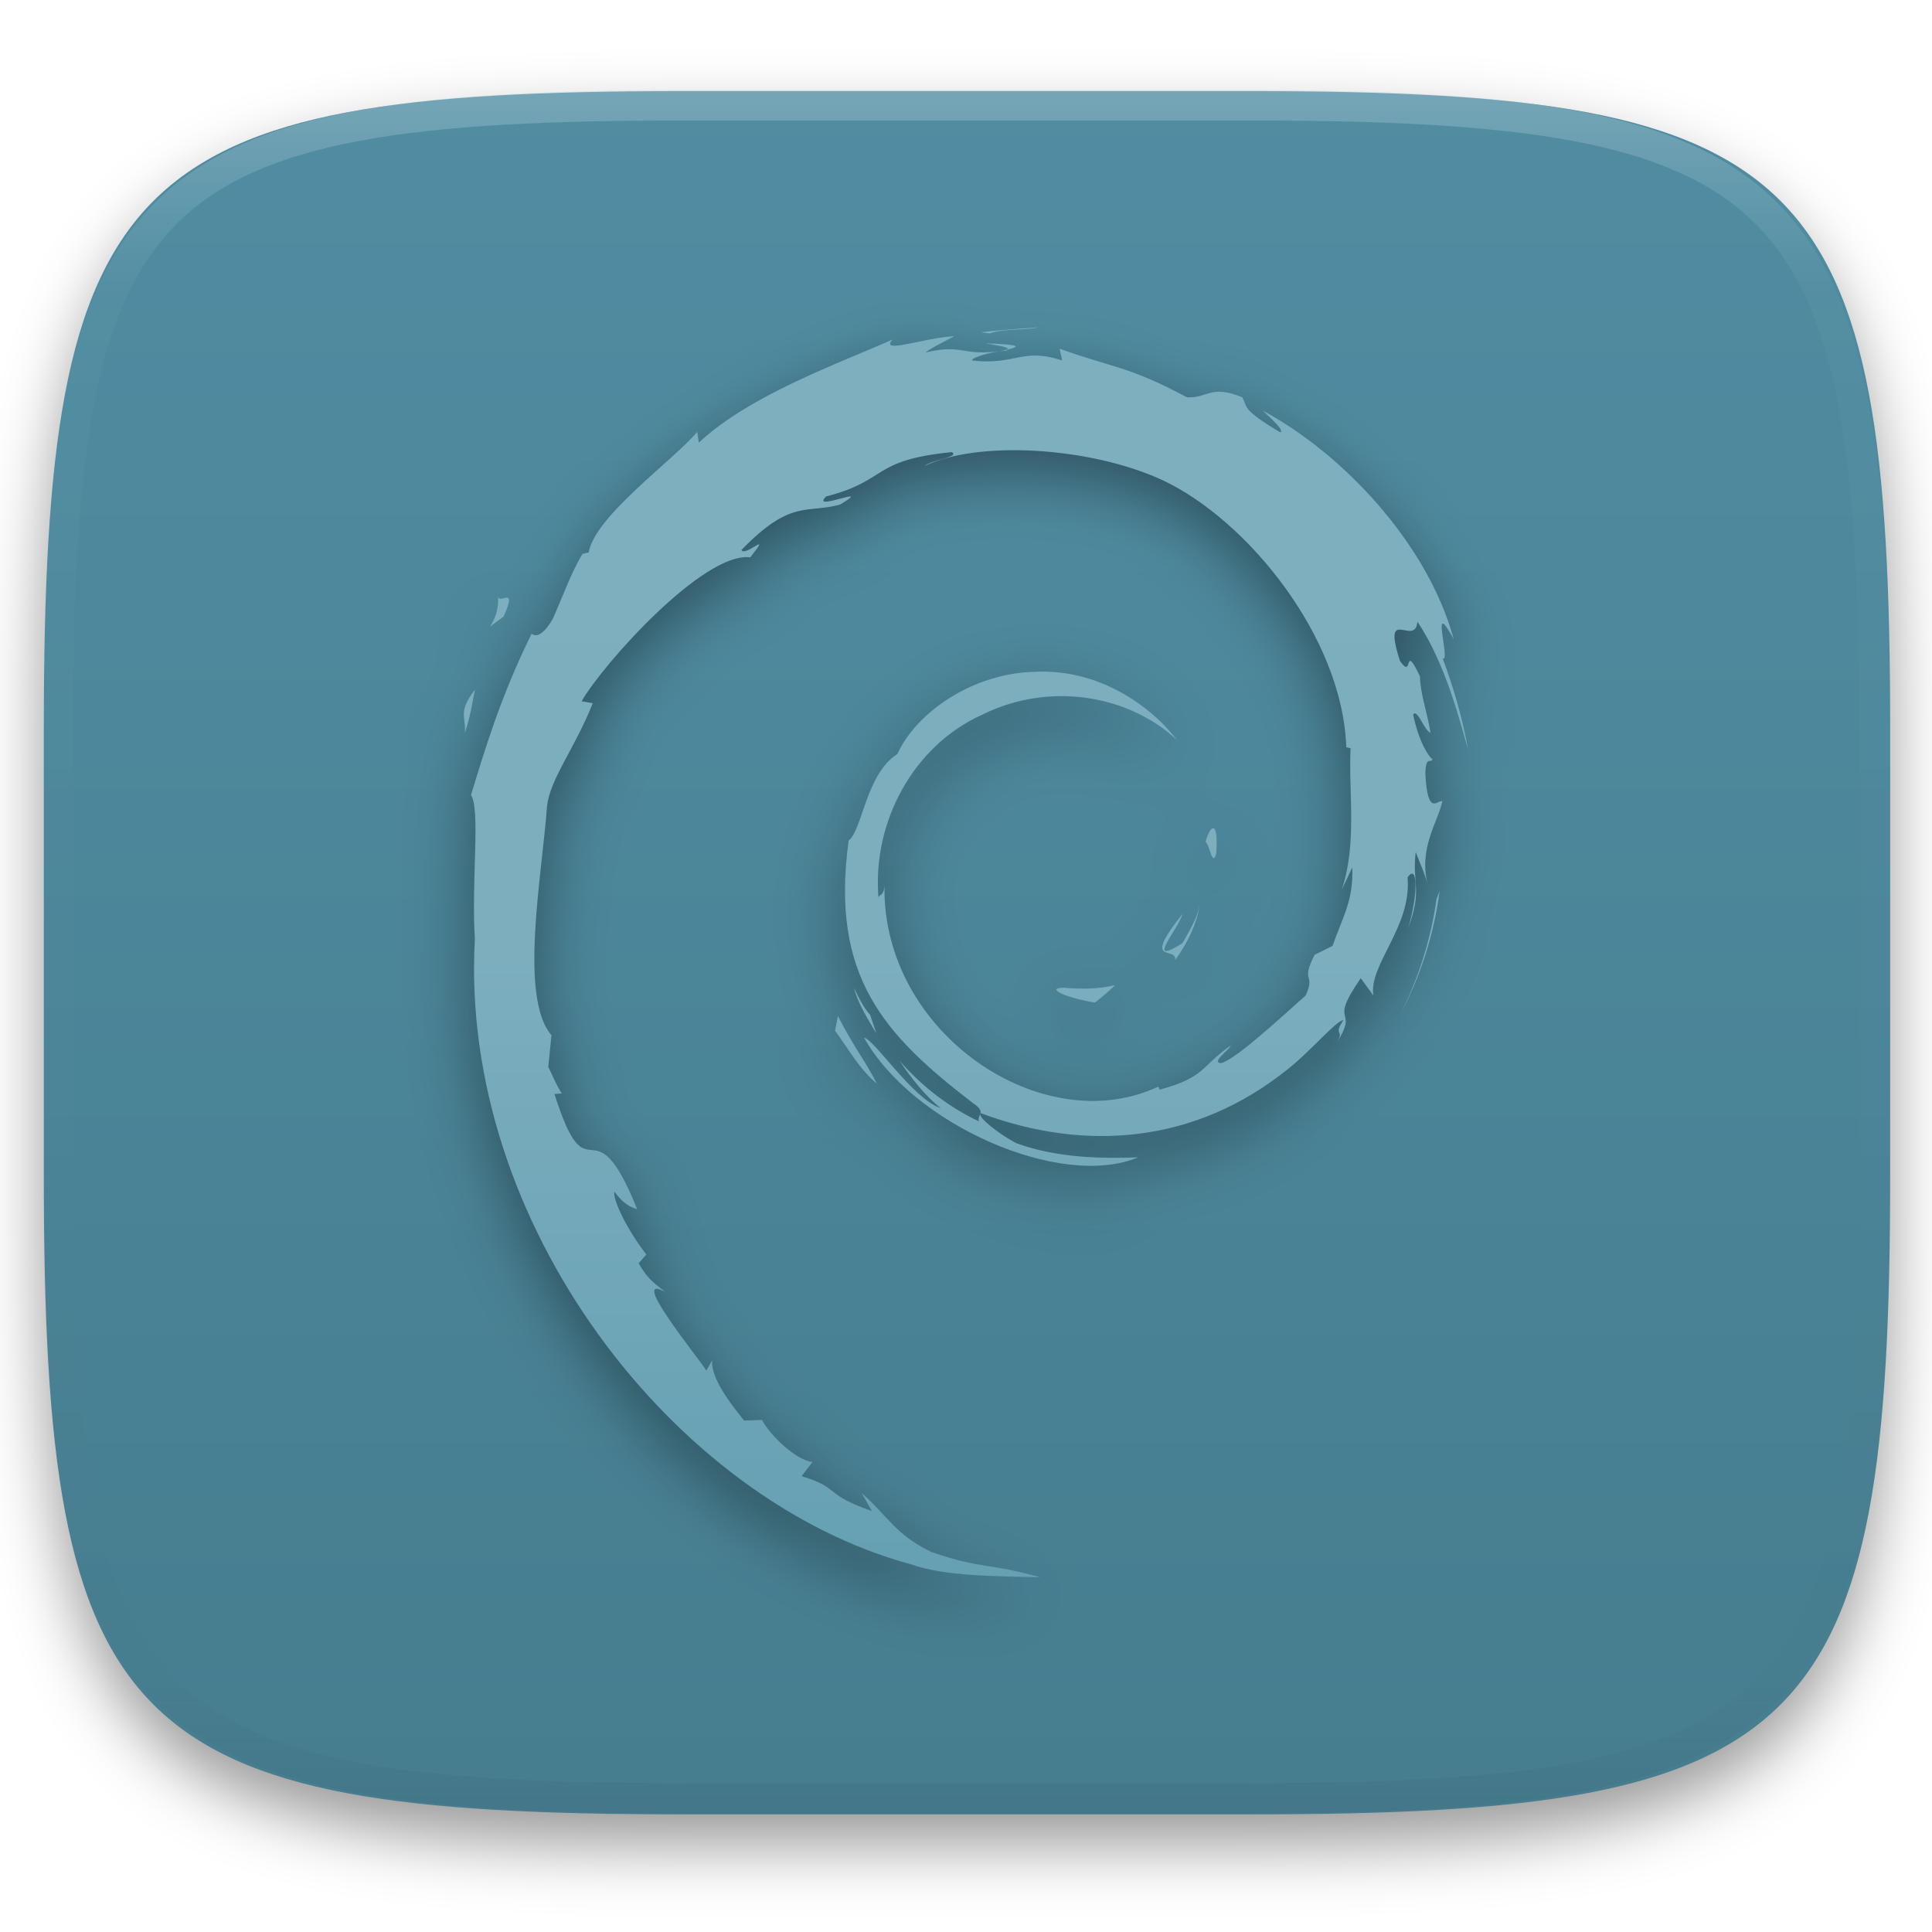
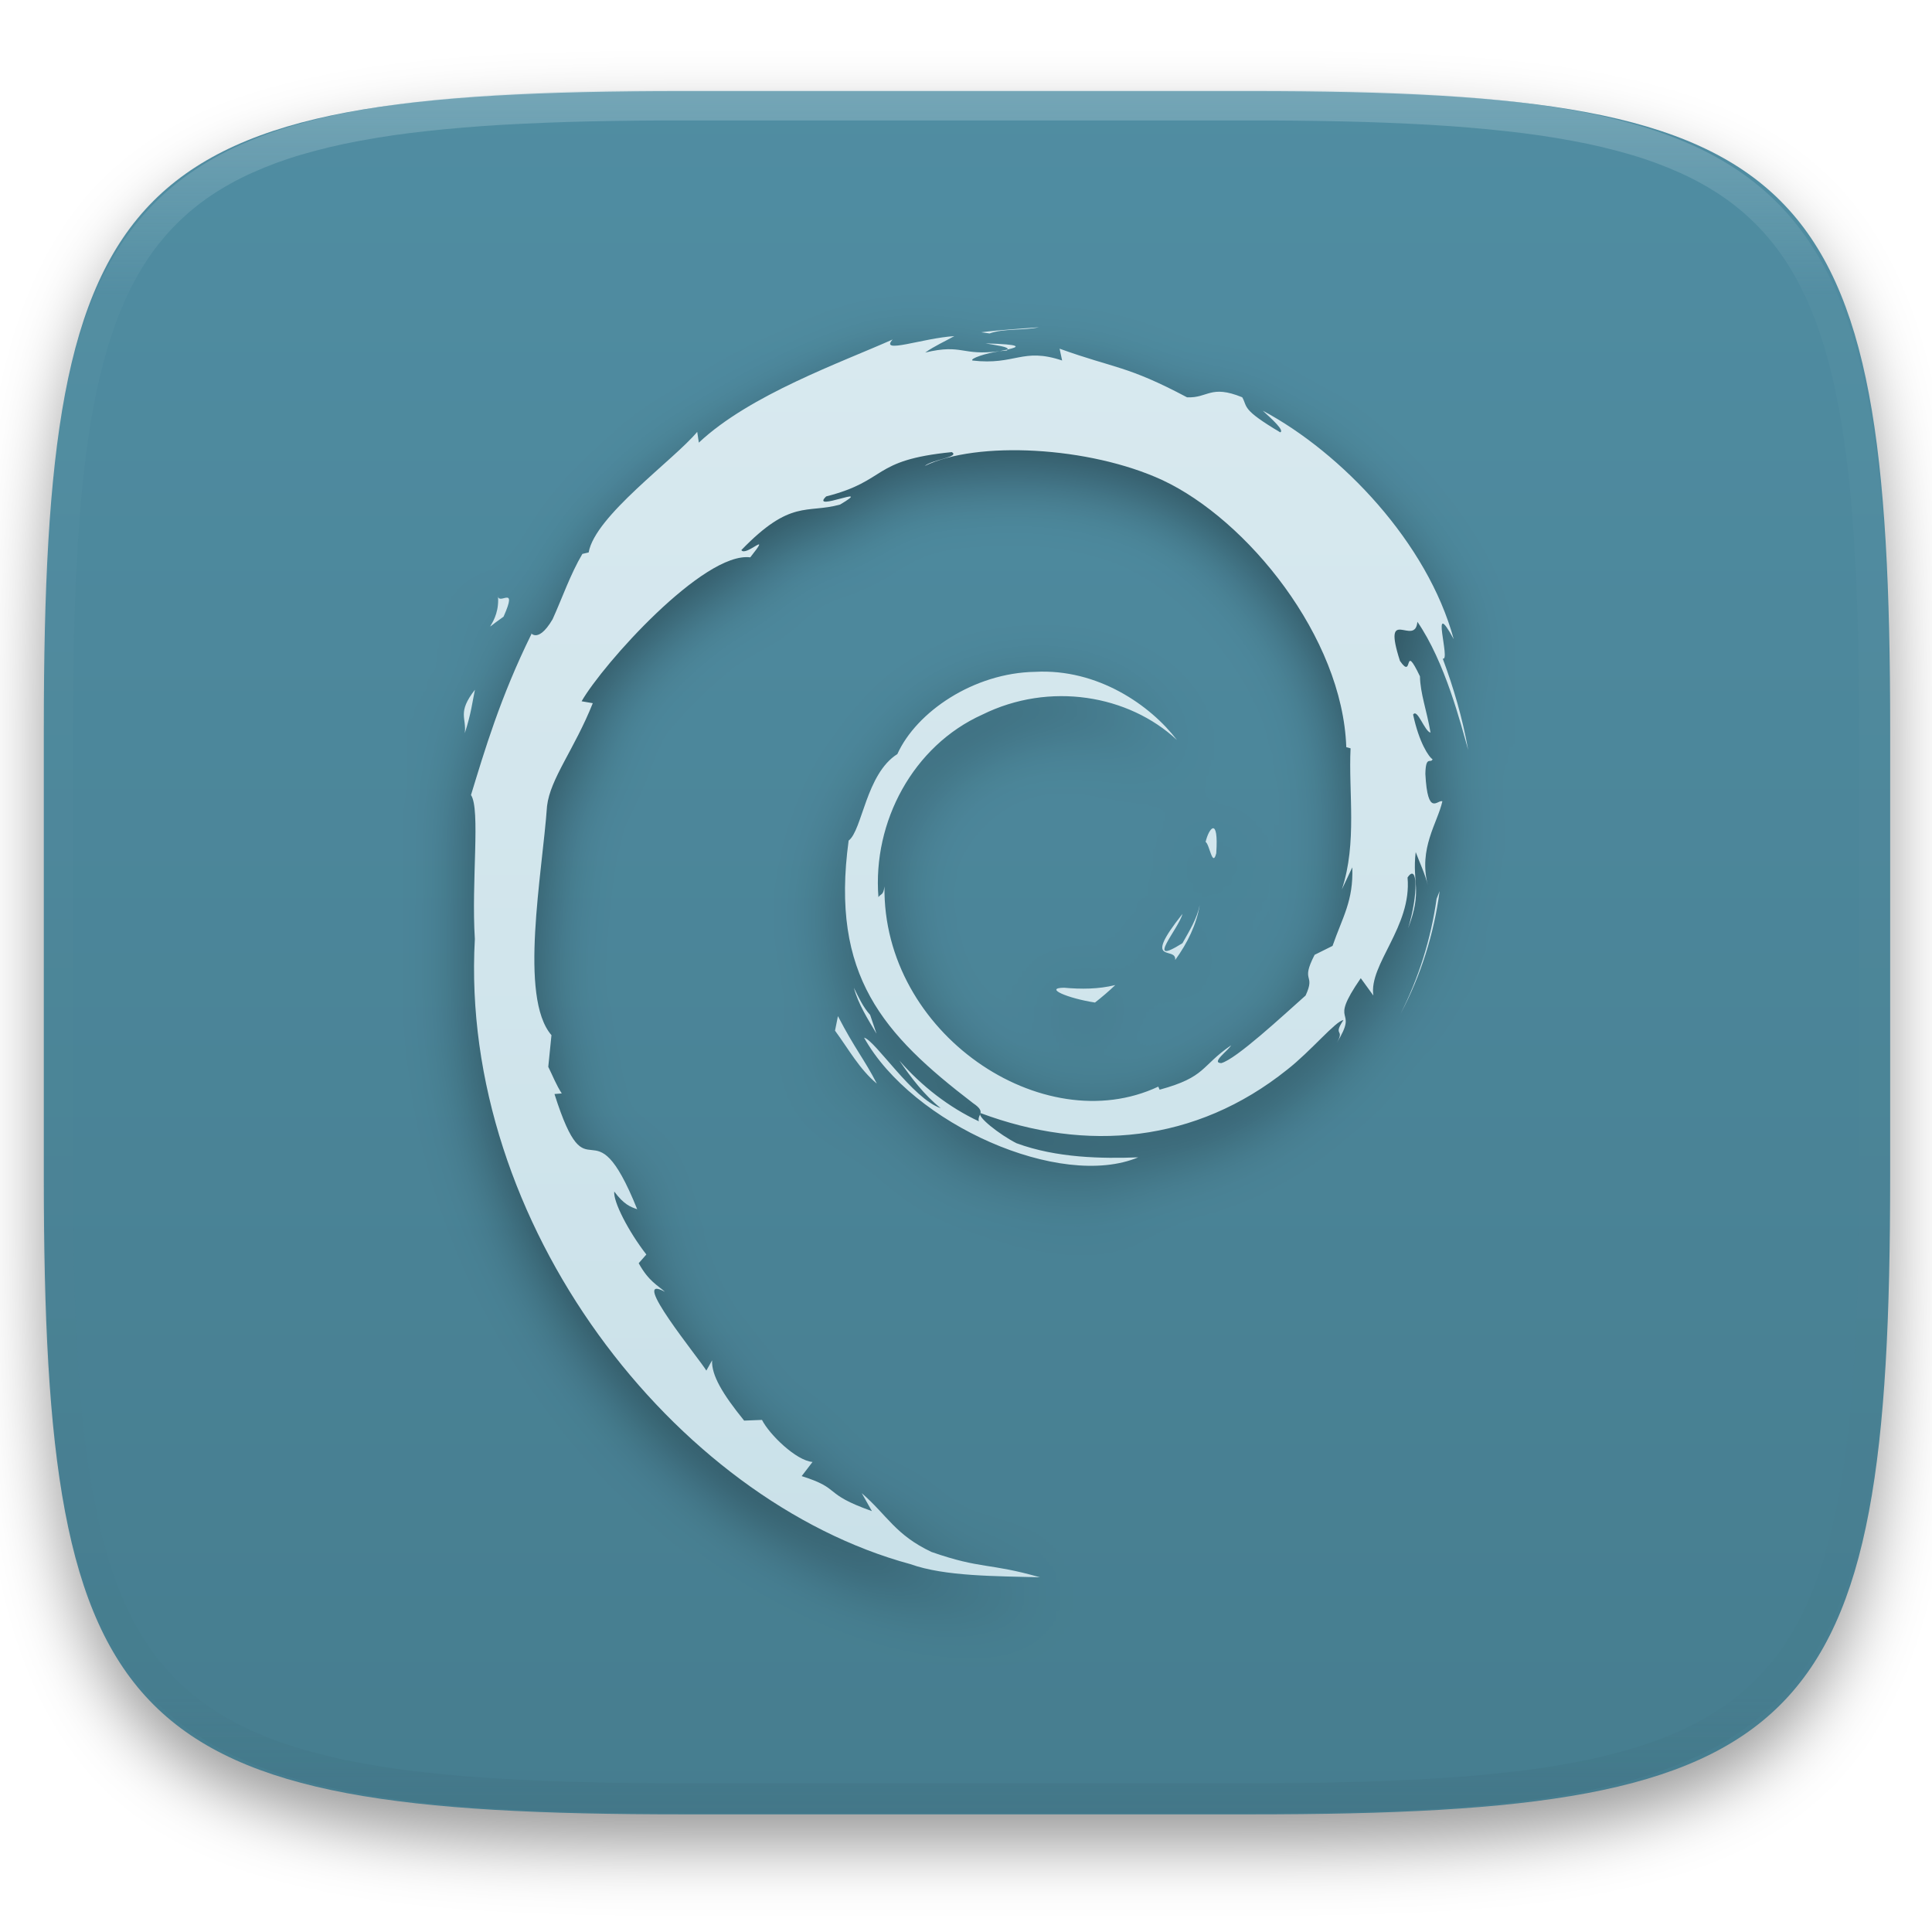
<svg xmlns="http://www.w3.org/2000/svg" style="isolation:isolate" width="256" height="256" viewBox="0 0 256 256">
  <defs>
    <filter id="DlHWXcb7kmQgLvXW0k3hJxmRZAwigLmf" width="400%" height="400%" x="-200%" y="-200%" color-interpolation-filters="sRGB" filterUnits="objectBoundingBox">
      <feGaussianBlur in="SourceGraphic" stdDeviation="4.294" />
      <feOffset dx="0" dy="4" result="pf_100_offsetBlur" />
      <feFlood flood-opacity=".4" />
      <feComposite in2="pf_100_offsetBlur" operator="in" result="pf_100_dropShadow" />
      <feBlend in="SourceGraphic" in2="pf_100_dropShadow" mode="normal" />
    </filter>
  </defs>
  <g filter="url(#DlHWXcb7kmQgLvXW0k3hJxmRZAwigLmf)">
    <linearGradient id="_lgradient_112" x1="0" x2="0" y1="0" y2="1" gradientTransform="matrix(244.648,0,0,228.338,5.807,12.075)" gradientUnits="userSpaceOnUse">
      <stop offset="0%" style="stop-color:#508da2" />
      <stop offset="100%" style="stop-color:#467d8f" />
    </linearGradient>
    <path fill="url(#_lgradient_112)" d="M 165.816 12.075 C 239.871 12.075 250.455 22.632 250.455 96.619 L 250.455 155.87 C 250.455 229.856 239.871 240.413 165.816 240.413 L 90.446 240.413 C 16.39 240.413 5.807 229.856 5.807 155.87 L 5.807 96.619 C 5.807 22.632 16.39 12.075 90.446 12.075 L 165.816 12.075 Z" />
  </g>
  <g opacity=".4">
    <linearGradient id="_lgradient_113" x1=".517" x2=".517" y1="0" y2="1" gradientTransform="matrix(244.65,0,0,228.34,5.68,11.95)" gradientUnits="userSpaceOnUse">
      <stop offset="0%" style="stop-color:#b0ced8" />
      <stop offset="12.5%" stop-opacity=".098" style="stop-color:#b0ced8" />
      <stop offset="92.5%" stop-opacity=".098" style="stop-color:#365f6d" />
      <stop offset="100%" stop-opacity=".498" style="stop-color:#365f6d" />
    </linearGradient>
    <path fill="url(#_lgradient_113)" fill-rule="evenodd" d="M 165.068 11.951 C 169.396 11.941 173.724 11.991 178.052 12.089 C 181.927 12.167 185.803 12.315 189.678 12.541 C 193.131 12.737 196.583 13.022 200.026 13.395 C 203.085 13.73 206.144 14.181 209.174 14.741 C 211.889 15.243 214.574 15.881 217.22 16.657 C 219.62 17.355 221.971 18.219 224.243 19.241 C 226.358 20.184 228.384 21.304 230.302 22.591 C 232.142 23.829 233.863 25.244 235.437 26.806 C 237.001 28.378 238.417 30.088 239.656 31.925 C 240.945 33.841 242.066 35.865 243.02 37.967 C 244.043 40.247 244.909 42.585 245.617 44.972 C 246.394 47.615 247.034 50.297 247.535 53.009 C 248.096 56.035 248.548 59.081 248.883 62.136 C 249.257 65.575 249.542 69.014 249.739 72.462 C 249.965 76.323 250.112 80.194 250.201 84.055 C 250.289 88.378 250.339 92.701 250.329 97.014 L 250.329 155.226 C 250.339 159.549 250.289 163.862 250.201 168.185 C 250.112 172.056 249.965 175.917 249.739 179.778 C 249.542 183.226 249.257 186.675 248.883 190.104 C 248.548 193.159 248.096 196.215 247.535 199.241 C 247.034 201.943 246.394 204.625 245.617 207.268 C 244.909 209.655 244.043 212.003 243.02 214.273 C 242.066 216.385 240.945 218.399 239.656 220.315 C 238.417 222.152 237.001 223.872 235.437 225.434 C 233.863 226.996 232.142 228.411 230.302 229.649 C 228.384 230.936 226.358 232.056 224.243 232.999 C 221.971 234.021 219.62 234.885 217.22 235.593 C 214.574 236.369 211.889 237.007 209.174 237.499 C 206.144 238.068 203.085 238.51 200.026 238.845 C 196.583 239.218 193.131 239.503 189.678 239.699 C 185.803 239.925 181.927 240.073 178.052 240.161 C 173.724 240.249 169.396 240.299 165.068 240.289 L 90.942 240.289 C 86.614 240.299 82.286 240.249 77.958 240.161 C 74.083 240.073 70.207 239.925 66.332 239.699 C 62.879 239.503 59.427 239.218 55.984 238.845 C 52.925 238.51 49.866 238.068 46.836 237.499 C 44.121 237.007 41.436 236.369 38.79 235.593 C 36.39 234.885 34.039 234.021 31.767 232.999 C 29.652 232.056 27.626 230.936 25.708 229.649 C 23.868 228.411 22.147 226.996 20.573 225.434 C 19.009 223.872 17.593 222.152 16.354 220.315 C 15.065 218.399 13.944 216.385 12.99 214.273 C 11.967 212.003 11.101 209.655 10.393 207.268 C 9.616 204.625 8.976 201.943 8.475 199.241 C 7.914 196.215 7.462 193.159 7.127 190.104 C 6.753 186.675 6.468 183.226 6.271 179.778 C 6.045 175.917 5.898 172.056 5.809 168.185 C 5.721 163.862 5.671 159.549 5.681 155.226 L 5.681 97.014 C 5.671 92.701 5.721 88.378 5.809 84.055 C 5.898 80.194 6.045 76.323 6.271 72.462 C 6.468 69.014 6.753 65.575 7.127 62.136 C 7.462 59.081 7.914 56.035 8.475 53.009 C 8.976 50.297 9.616 47.615 10.393 44.972 C 11.101 42.585 11.967 40.247 12.99 37.967 C 13.944 35.865 15.065 33.841 16.354 31.925 C 17.593 30.088 19.009 28.378 20.573 26.806 C 22.147 25.244 23.868 23.829 25.708 22.591 C 27.626 21.304 29.652 20.184 31.767 19.241 C 34.039 18.219 36.39 17.355 38.79 16.657 C 41.436 15.881 44.121 15.243 46.836 14.741 C 49.866 14.181 52.925 13.73 55.984 13.395 C 59.427 13.022 62.879 12.737 66.332 12.541 C 70.207 12.315 74.083 12.167 77.958 12.089 C 82.286 11.991 86.614 11.941 90.942 11.951 L 165.068 11.951 Z M 165.078 15.96 C 169.376 15.95 173.675 15.999 177.973 16.087 C 181.8 16.176 185.626 16.323 189.452 16.539 C 192.836 16.736 196.219 17.011 199.583 17.384 C 202.554 17.699 205.515 18.131 208.446 18.681 C 211.023 19.153 213.58 19.762 216.099 20.499 C 218.322 21.147 220.495 21.953 222.6 22.896 C 224.509 23.751 226.338 24.763 228.069 25.922 C 229.692 27.013 231.207 28.26 232.594 29.646 C 233.981 31.031 235.23 32.544 236.332 34.165 C 237.492 35.894 238.506 37.712 239.361 39.608 C 240.306 41.72 241.112 43.892 241.761 46.102 C 242.509 48.617 243.109 51.162 243.591 53.736 C 244.132 56.664 244.565 59.611 244.889 62.578 C 245.263 65.938 245.539 69.308 245.735 72.688 C 245.952 76.51 246.109 80.322 246.188 84.144 C 246.276 88.437 246.325 92.721 246.325 97.014 C 246.325 97.014 246.325 97.014 246.325 97.014 L 246.325 155.226 C 246.325 155.226 246.325 155.226 246.325 155.226 C 246.325 159.519 246.276 163.803 246.188 168.096 C 246.109 171.918 245.952 175.74 245.735 179.552 C 245.539 182.932 245.263 186.302 244.889 189.672 C 244.565 192.629 244.132 195.576 243.591 198.504 C 243.109 201.078 242.509 203.623 241.761 206.138 C 241.112 208.358 240.306 210.52 239.361 212.632 C 238.506 214.528 237.492 216.356 236.332 218.075 C 235.23 219.706 233.981 221.219 232.594 222.604 C 231.207 223.98 229.692 225.227 228.069 226.318 C 226.338 227.477 224.509 228.489 222.6 229.344 C 220.495 230.297 218.322 231.093 216.099 231.741 C 213.58 232.478 211.023 233.087 208.446 233.559 C 205.515 234.109 202.554 234.541 199.583 234.865 C 196.219 235.229 192.836 235.514 189.452 235.701 C 185.626 235.917 181.8 236.074 177.973 236.153 C 173.675 236.251 169.376 236.29 165.078 236.29 C 165.078 236.29 165.078 236.29 165.068 236.29 L 90.942 236.29 C 90.932 236.29 90.932 236.29 90.932 236.29 C 86.634 236.29 82.335 236.251 78.037 236.153 C 74.21 236.074 70.384 235.917 66.558 235.701 C 63.174 235.514 59.791 235.229 56.427 234.865 C 53.456 234.541 50.495 234.109 47.564 233.559 C 44.987 233.087 42.43 232.478 39.911 231.741 C 37.688 231.093 35.515 230.297 33.41 229.344 C 31.501 228.489 29.672 227.477 27.941 226.318 C 26.318 225.227 24.803 223.98 23.416 222.604 C 22.029 221.219 20.78 219.706 19.678 218.075 C 18.518 216.356 17.504 214.528 16.649 212.632 C 15.704 210.52 14.898 208.358 14.249 206.138 C 13.501 203.623 12.901 201.078 12.419 198.504 C 11.878 195.576 11.445 192.629 11.121 189.672 C 10.747 186.302 10.472 182.932 10.275 179.552 C 10.058 175.74 9.901 171.918 9.822 168.096 C 9.734 163.803 9.685 159.519 9.685 155.226 C 9.685 155.226 9.685 155.226 9.685 155.226 L 9.685 97.014 C 9.685 97.014 9.685 97.014 9.685 97.014 C 9.685 92.721 9.734 88.437 9.822 84.144 C 9.901 80.322 10.058 76.51 10.275 72.688 C 10.472 69.308 10.747 65.938 11.121 62.578 C 11.445 59.611 11.878 56.664 12.419 53.736 C 12.901 51.162 13.501 48.617 14.249 46.102 C 14.898 43.892 15.704 41.72 16.649 39.608 C 17.504 37.712 18.518 35.894 19.678 34.165 C 20.78 32.544 22.029 31.031 23.416 29.646 C 24.803 28.26 26.318 27.013 27.941 25.922 C 29.672 24.763 31.501 23.751 33.41 22.896 C 35.515 21.953 37.688 21.147 39.911 20.499 C 42.43 19.762 44.987 19.153 47.564 18.681 C 50.495 18.131 53.456 17.699 56.427 17.384 C 59.791 17.011 63.174 16.736 66.558 16.539 C 70.384 16.323 74.21 16.176 78.037 16.087 C 82.335 15.999 86.634 15.95 90.932 15.96 C 90.932 15.96 90.932 15.96 90.942 15.96 L 165.068 15.96 C 165.078 15.96 165.078 15.96 165.078 15.96 Z" />
  </g>
  <defs>
    <filter id="puStL8W3drhwIojaGQlSecu61FsnVEiv" width="400%" height="400%" x="-200%" y="-200%" color-interpolation-filters="sRGB" filterUnits="objectBoundingBox">
      <feGaussianBlur stdDeviation="4.294" />
    </filter>
  </defs>
  <g opacity=".4" filter="url(#puStL8W3drhwIojaGQlSecu61FsnVEiv)">
    <path fill-rule="evenodd" d="M 140.992 133.878 C 138.248 133.915 141.508 135.289 145.092 135.842 C 146.025 135.114 146.922 134.342 147.779 133.527 C 145.551 134.073 143.281 134.086 140.992 133.878 L 140.992 133.878 L 140.992 133.878 Z M 155.718 130.206 C 157.358 127.949 158.548 125.48 158.969 122.927 C 158.6 124.745 157.617 126.316 156.684 127.976 C 151.554 131.207 156.199 126.059 156.68 124.099 C 151.166 131.048 155.92 128.265 155.718 130.206 L 155.718 130.206 L 155.718 130.206 L 155.718 130.206 Z M 161.16 116.055 C 161.494 111.113 160.188 112.678 159.749 114.56 C 160.26 114.828 160.666 118.047 161.16 116.055 L 161.16 116.055 L 161.16 116.055 Z M 130.581 48.499 C 132.046 48.76 133.747 48.962 133.503 49.313 C 135.112 48.958 135.474 48.639 130.581 48.499 L 130.581 48.499 L 130.581 48.499 Z M 133.505 49.313 L 132.474 49.528 L 133.435 49.439 L 133.505 49.313 L 133.505 49.313 L 133.505 49.313 Z M 179.185 117.929 C 179.35 122.367 177.89 124.523 176.569 128.336 L 174.194 129.518 C 172.253 133.29 174.387 131.913 172.997 134.912 C 169.962 137.607 163.801 143.341 161.829 143.867 C 160.387 143.836 162.804 142.166 163.12 141.514 C 159.062 144.298 159.863 145.694 153.657 147.39 L 153.477 146.984 C 138.176 154.184 116.92 139.918 117.199 120.455 C 117.038 121.689 116.735 121.38 116.397 121.876 C 115.607 111.864 121.022 101.807 130.155 97.695 C 139.087 93.275 149.559 95.086 155.953 101.054 C 152.441 96.451 145.444 91.571 137.158 92.022 C 129.038 92.155 121.439 97.314 118.904 102.918 C 114.745 105.536 114.261 113.014 112.449 114.384 C 110.008 132.311 117.036 140.054 128.926 149.166 C 130.792 150.426 129.451 150.619 129.701 151.578 C 125.752 149.73 122.137 146.938 119.161 143.52 C 120.741 145.828 122.444 148.073 124.646 149.836 C 120.919 148.578 115.943 140.812 114.494 140.496 C 120.914 151.991 140.536 160.655 150.817 156.355 C 146.06 156.532 140.018 156.453 134.677 154.478 C 132.427 153.323 129.379 150.933 129.925 150.487 C 143.951 155.723 158.436 154.451 170.57 144.725 C 173.66 142.318 177.032 138.228 178.007 138.173 C 176.54 140.38 178.259 139.234 177.131 141.183 C 180.202 136.222 175.792 139.163 180.309 132.616 L 181.977 134.912 C 181.352 130.79 187.092 125.791 186.508 119.277 C 187.825 117.286 187.976 121.423 186.58 126.004 C 188.518 120.921 187.092 120.104 187.588 115.908 C 188.123 117.319 188.834 118.816 189.196 120.306 C 187.932 115.392 190.487 112.035 191.122 109.178 C 190.494 108.903 189.174 111.349 188.869 105.549 C 188.915 103.029 189.572 104.228 189.824 103.607 C 189.331 103.323 188.033 101.39 187.245 97.685 C 187.812 96.813 188.773 99.943 189.552 100.07 C 189.05 97.125 188.189 94.879 188.152 92.618 C 185.875 87.86 187.346 93.253 185.502 90.575 C 183.077 83.018 187.511 88.821 187.812 85.39 C 191.482 90.707 193.575 98.955 194.539 102.369 C 193.804 98.205 192.619 94.17 191.17 90.266 C 192.289 90.739 189.372 81.701 192.623 87.686 C 189.153 74.929 177.785 63.008 167.325 57.417 C 168.601 58.587 170.216 60.056 169.639 60.288 C 164.433 57.193 165.348 56.948 164.602 55.641 C 160.368 53.916 160.086 55.782 157.284 55.644 C 149.294 51.405 147.755 51.855 140.402 49.202 L 140.737 50.767 C 135.445 49.004 134.57 51.432 128.852 50.771 C 128.505 50.501 130.685 49.787 132.482 49.528 C 127.364 50.204 127.603 48.517 122.596 49.713 C 123.829 48.848 125.136 48.273 126.452 47.538 C 122.28 47.792 116.489 49.967 118.276 47.986 C 111.47 51.025 99.382 55.288 92.599 61.649 L 92.386 60.223 C 89.278 63.954 78.832 71.366 78 76.202 L 77.168 76.395 C 75.553 79.133 74.504 82.236 73.222 85.052 C 71.108 88.657 70.122 86.44 70.423 87.006 C 66.263 95.441 64.192 102.527 62.409 108.343 C 63.68 110.244 62.44 119.79 62.92 127.429 C 60.833 165.165 89.403 201.8 120.632 210.257 C 125.21 211.897 132.015 211.838 137.805 212 C 130.976 210.046 130.094 210.966 123.437 208.646 C 118.638 206.383 117.587 203.802 114.185 200.85 L 115.532 203.229 C 108.864 200.869 111.654 200.309 106.228 198.591 L 107.666 196.716 C 105.504 196.55 101.941 193.075 100.967 191.145 L 98.602 191.238 C 95.762 187.737 94.247 185.208 94.359 183.248 L 93.594 184.611 C 92.729 183.125 83.141 171.463 88.115 174.178 C 87.191 173.337 85.962 172.806 84.631 170.383 L 85.643 169.228 C 83.253 166.147 81.238 162.2 81.392 160.885 C 82.669 162.608 83.554 162.931 84.432 163.227 C 78.387 148.231 78.048 162.402 73.472 147.963 L 74.438 147.886 C 73.698 146.763 73.244 145.553 72.649 144.361 L 73.072 140.164 C 68.722 135.138 71.856 118.774 72.486 109.801 C 72.917 106.153 76.117 102.268 78.547 96.176 L 77.067 95.922 C 79.899 90.985 93.234 76.086 99.414 76.85 C 102.406 73.092 98.818 76.836 98.232 75.891 C 104.806 69.09 106.873 71.086 111.309 69.861 C 116.09 67.023 107.203 70.971 109.47 68.779 C 117.741 66.669 115.33 63.978 126.117 62.907 C 127.256 63.554 123.478 63.906 122.53 64.746 C 129.418 61.373 144.331 62.143 154.022 66.616 C 165.258 71.871 177.89 87.397 178.39 102.006 L 178.957 102.158 C 178.671 107.966 179.846 114.683 177.805 120.851 L 179.185 117.929 L 179.185 117.929 L 179.185 117.929 Z M 111.031 137.644 L 110.644 139.567 C 112.449 142.019 113.882 144.675 116.184 146.585 C 114.527 143.354 113.298 142.019 111.031 137.644 L 111.031 137.644 Z M 115.295 137.478 C 114.34 136.42 113.777 135.149 113.142 133.885 C 113.748 136.11 114.99 138.022 116.141 139.969 L 115.295 137.478 L 115.295 137.478 L 115.295 137.478 Z M 190.759 121.075 L 190.356 122.089 C 189.612 127.405 187.995 132.562 185.571 137.352 C 188.275 132.269 190.018 126.709 190.759 121.075 L 190.759 121.075 L 190.759 121.075 Z M 131.126 47.182 C 132.98 46.504 135.685 46.809 137.658 46.363 C 135.09 46.578 132.535 46.706 130.013 47.028 L 131.126 47.182 L 131.126 47.182 Z M 65.972 81.828 C 66.4 85.785 62.997 87.322 66.725 84.71 C 68.728 80.203 65.947 83.467 65.972 81.828 L 65.972 81.828 Z M 61.586 100.149 C 62.447 97.509 62.602 95.926 62.931 94.396 C 60.556 97.434 61.836 98.082 61.586 100.149 L 61.586 100.149 Z" />
  </g>
  <linearGradient id="_lgradient_114" x1="0" x2="0" y1="0" y2="1" gradientTransform="matrix(133.078,0,0,165.637,61.461,43.363)" gradientUnits="userSpaceOnUse">
-     <stop offset="0%" style="stop-color:#7eafbf" />
-     <stop offset="50%" style="stop-color:#7caebe" />
-     <stop offset="100%" style="stop-color:#65a0b3" />
+     <stop offset="0%" style="stop-color:#d8e9ef" />
+     <stop offset="100%" style="stop-color:#cae1e9" />
  </linearGradient>
  <path fill="url(#_lgradient_114)" fill-rule="evenodd" d="M 140.992 130.878 C 138.248 130.915 141.508 132.289 145.092 132.842 C 146.025 132.114 146.922 131.342 147.779 130.527 C 145.551 131.073 143.281 131.086 140.992 130.878 L 140.992 130.878 L 140.992 130.878 Z M 155.718 127.206 C 157.358 124.949 158.548 122.48 158.969 119.927 C 158.6 121.745 157.617 123.316 156.684 124.976 C 151.554 128.207 156.199 123.059 156.68 121.099 C 151.166 128.048 155.92 125.265 155.718 127.206 L 155.718 127.206 L 155.718 127.206 L 155.718 127.206 Z M 161.16 113.055 C 161.494 108.113 160.188 109.678 159.749 111.56 C 160.26 111.828 160.666 115.047 161.16 113.055 L 161.16 113.055 L 161.16 113.055 Z M 130.581 45.499 C 132.046 45.76 133.747 45.962 133.503 46.313 C 135.112 45.958 135.474 45.639 130.581 45.499 L 130.581 45.499 L 130.581 45.499 Z M 133.505 46.313 L 132.474 46.528 L 133.435 46.439 L 133.505 46.313 L 133.505 46.313 L 133.505 46.313 Z M 179.185 114.929 C 179.35 119.367 177.89 121.523 176.569 125.336 L 174.194 126.518 C 172.253 130.29 174.387 128.913 172.997 131.912 C 169.962 134.607 163.801 140.341 161.829 140.867 C 160.387 140.836 162.804 139.166 163.12 138.514 C 159.062 141.298 159.863 142.694 153.657 144.39 L 153.477 143.984 C 138.176 151.184 116.92 136.918 117.199 117.455 C 117.038 118.689 116.735 118.38 116.397 118.876 C 115.607 108.864 121.022 98.807 130.155 94.695 C 139.087 90.275 149.559 92.086 155.953 98.054 C 152.441 93.451 145.444 88.571 137.158 89.022 C 129.038 89.155 121.439 94.314 118.904 99.918 C 114.745 102.536 114.261 110.014 112.449 111.384 C 110.008 129.311 117.036 137.054 128.926 146.166 C 130.792 147.426 129.451 147.619 129.701 148.578 C 125.752 146.73 122.137 143.938 119.161 140.52 C 120.741 142.828 122.444 145.073 124.646 146.836 C 120.919 145.578 115.943 137.812 114.494 137.496 C 120.914 148.991 140.536 157.655 150.817 153.355 C 146.06 153.532 140.018 153.453 134.677 151.478 C 132.427 150.323 129.379 147.933 129.925 147.487 C 143.951 152.723 158.436 151.451 170.57 141.725 C 173.66 139.318 177.032 135.228 178.007 135.173 C 176.54 137.38 178.259 136.234 177.131 138.183 C 180.202 133.222 175.792 136.163 180.309 129.616 L 181.977 131.912 C 181.352 127.79 187.092 122.791 186.508 116.277 C 187.825 114.286 187.976 118.423 186.58 123.004 C 188.518 117.921 187.092 117.104 187.588 112.908 C 188.123 114.319 188.834 115.816 189.196 117.306 C 187.932 112.392 190.487 109.035 191.122 106.178 C 190.494 105.903 189.174 108.349 188.869 102.549 C 188.915 100.029 189.572 101.228 189.824 100.607 C 189.331 100.323 188.033 98.39 187.245 94.685 C 187.812 93.813 188.773 96.943 189.552 97.07 C 189.05 94.125 188.189 91.879 188.152 89.618 C 185.875 84.86 187.346 90.253 185.502 87.575 C 183.077 80.018 187.511 85.821 187.812 82.39 C 191.482 87.707 193.575 95.955 194.539 99.369 C 193.804 95.205 192.619 91.17 191.17 87.266 C 192.289 87.739 189.372 78.701 192.623 84.686 C 189.153 71.929 177.785 60.008 167.325 54.417 C 168.601 55.587 170.216 57.056 169.639 57.288 C 164.433 54.193 165.348 53.948 164.602 52.641 C 160.368 50.916 160.086 52.782 157.284 52.644 C 149.294 48.405 147.755 48.855 140.402 46.202 L 140.737 47.767 C 135.445 46.004 134.57 48.432 128.852 47.771 C 128.505 47.501 130.685 46.787 132.482 46.528 C 127.364 47.204 127.603 45.517 122.596 46.713 C 123.829 45.848 125.136 45.273 126.452 44.538 C 122.28 44.792 116.489 46.967 118.276 44.986 C 111.47 48.025 99.382 52.288 92.599 58.649 L 92.386 57.223 C 89.278 60.954 78.832 68.366 78 73.202 L 77.168 73.395 C 75.553 76.133 74.504 79.236 73.222 82.052 C 71.108 85.657 70.122 83.44 70.423 84.006 C 66.263 92.441 64.192 99.527 62.409 105.343 C 63.68 107.244 62.44 116.79 62.92 124.429 C 60.833 162.165 89.403 198.8 120.632 207.257 C 125.21 208.897 132.015 208.838 137.805 209 C 130.976 207.046 130.094 207.966 123.437 205.646 C 118.638 203.383 117.587 200.802 114.185 197.85 L 115.532 200.229 C 108.864 197.869 111.654 197.309 106.228 195.591 L 107.666 193.716 C 105.504 193.55 101.941 190.075 100.967 188.145 L 98.602 188.238 C 95.762 184.737 94.247 182.208 94.359 180.248 L 93.594 181.611 C 92.729 180.125 83.141 168.463 88.115 171.178 C 87.191 170.337 85.962 169.806 84.631 167.383 L 85.643 166.228 C 83.253 163.147 81.238 159.2 81.392 157.885 C 82.669 159.608 83.554 159.931 84.432 160.227 C 78.387 145.231 78.048 159.402 73.472 144.963 L 74.438 144.886 C 73.698 143.763 73.244 142.553 72.649 141.361 L 73.072 137.164 C 68.722 132.138 71.856 115.774 72.486 106.801 C 72.917 103.153 76.117 99.268 78.547 93.176 L 77.067 92.922 C 79.899 87.985 93.234 73.086 99.414 73.85 C 102.406 70.092 98.818 73.836 98.232 72.891 C 104.806 66.09 106.873 68.086 111.309 66.861 C 116.09 64.023 107.203 67.971 109.47 65.779 C 117.741 63.669 115.33 60.978 126.117 59.907 C 127.256 60.554 123.478 60.906 122.53 61.746 C 129.418 58.373 144.331 59.143 154.022 63.616 C 165.258 68.871 177.89 84.397 178.39 99.006 L 178.957 99.158 C 178.671 104.966 179.846 111.683 177.805 117.851 L 179.185 114.929 L 179.185 114.929 L 179.185 114.929 Z M 111.031 134.644 L 110.644 136.567 C 112.449 139.019 113.882 141.675 116.184 143.585 C 114.527 140.354 113.298 139.019 111.031 134.644 L 111.031 134.644 Z M 115.295 134.478 C 114.34 133.42 113.777 132.149 113.142 130.885 C 113.748 133.11 114.99 135.022 116.141 136.969 L 115.295 134.478 L 115.295 134.478 L 115.295 134.478 Z M 190.759 118.075 L 190.356 119.089 C 189.612 124.405 187.995 129.562 185.571 134.352 C 188.275 129.269 190.018 123.709 190.759 118.075 L 190.759 118.075 L 190.759 118.075 Z M 131.126 44.182 C 132.98 43.504 135.685 43.809 137.658 43.363 C 135.09 43.578 132.535 43.706 130.013 44.028 L 131.126 44.182 L 131.126 44.182 Z M 65.972 78.828 C 66.4 82.785 62.997 84.322 66.725 81.71 C 68.728 77.203 65.947 80.467 65.972 78.828 L 65.972 78.828 Z M 61.586 97.149 C 62.447 94.509 62.602 92.926 62.931 91.396 C 60.556 94.434 61.836 95.082 61.586 97.149 L 61.586 97.149 Z" />
</svg>
